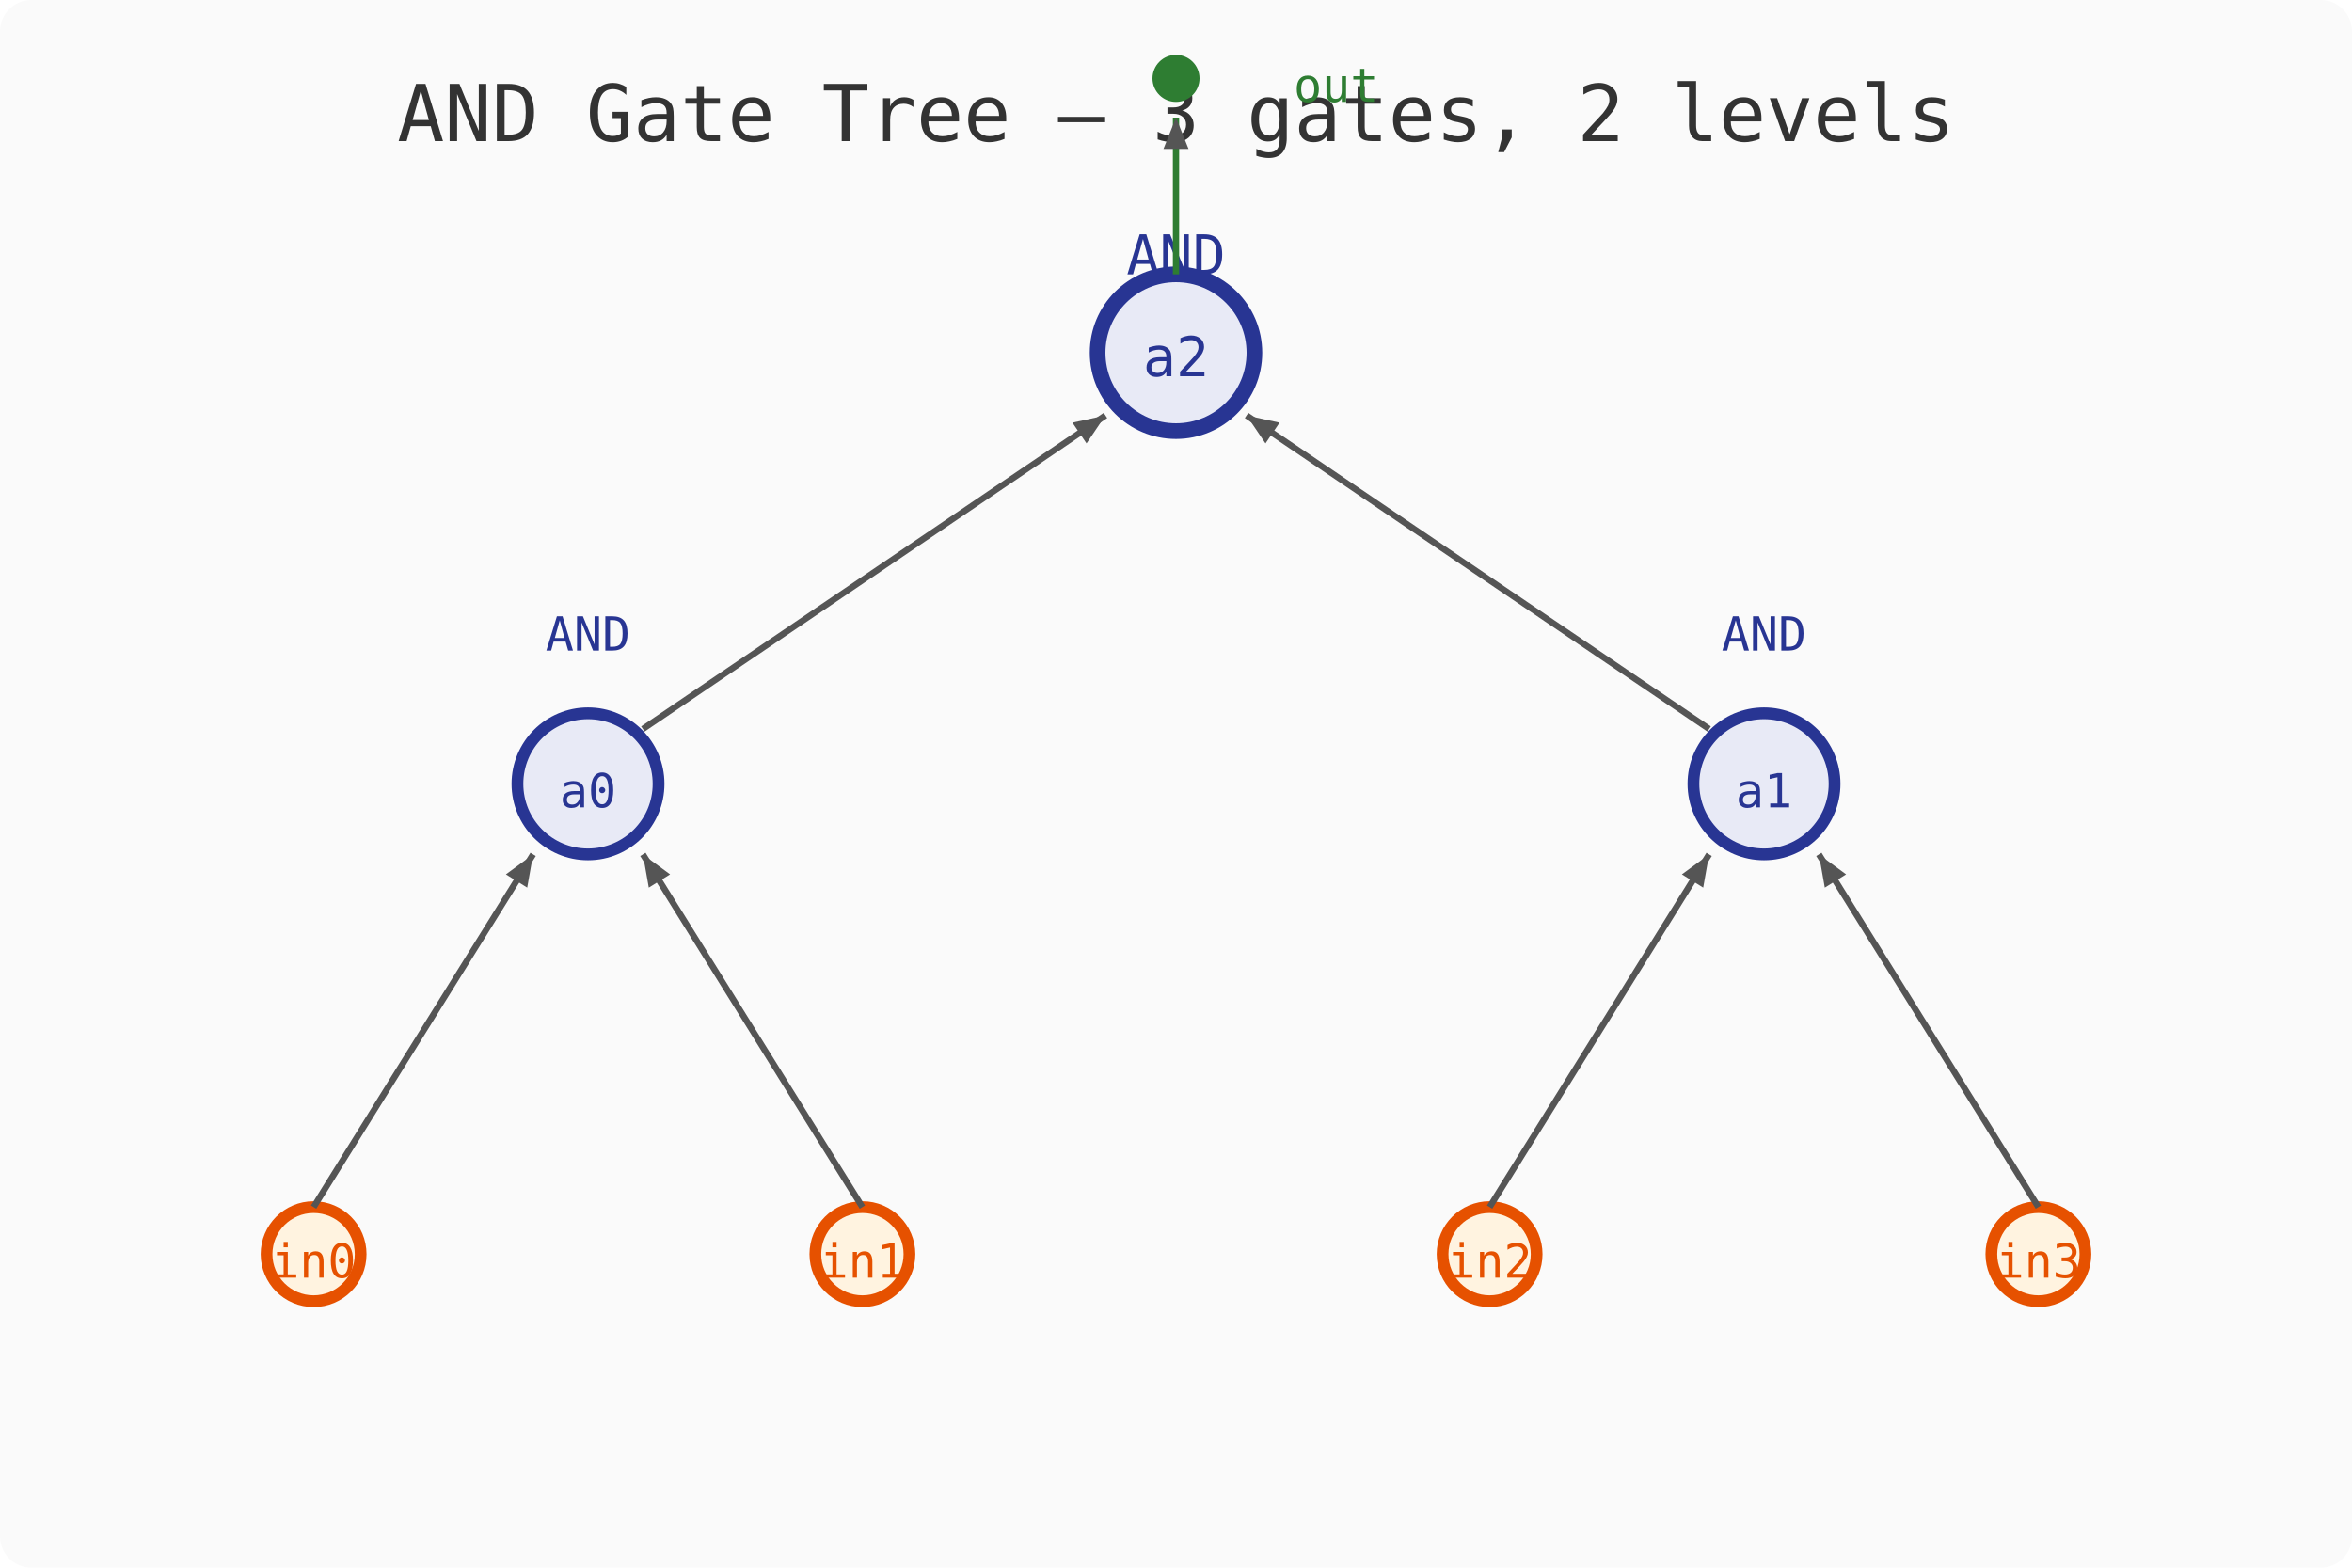
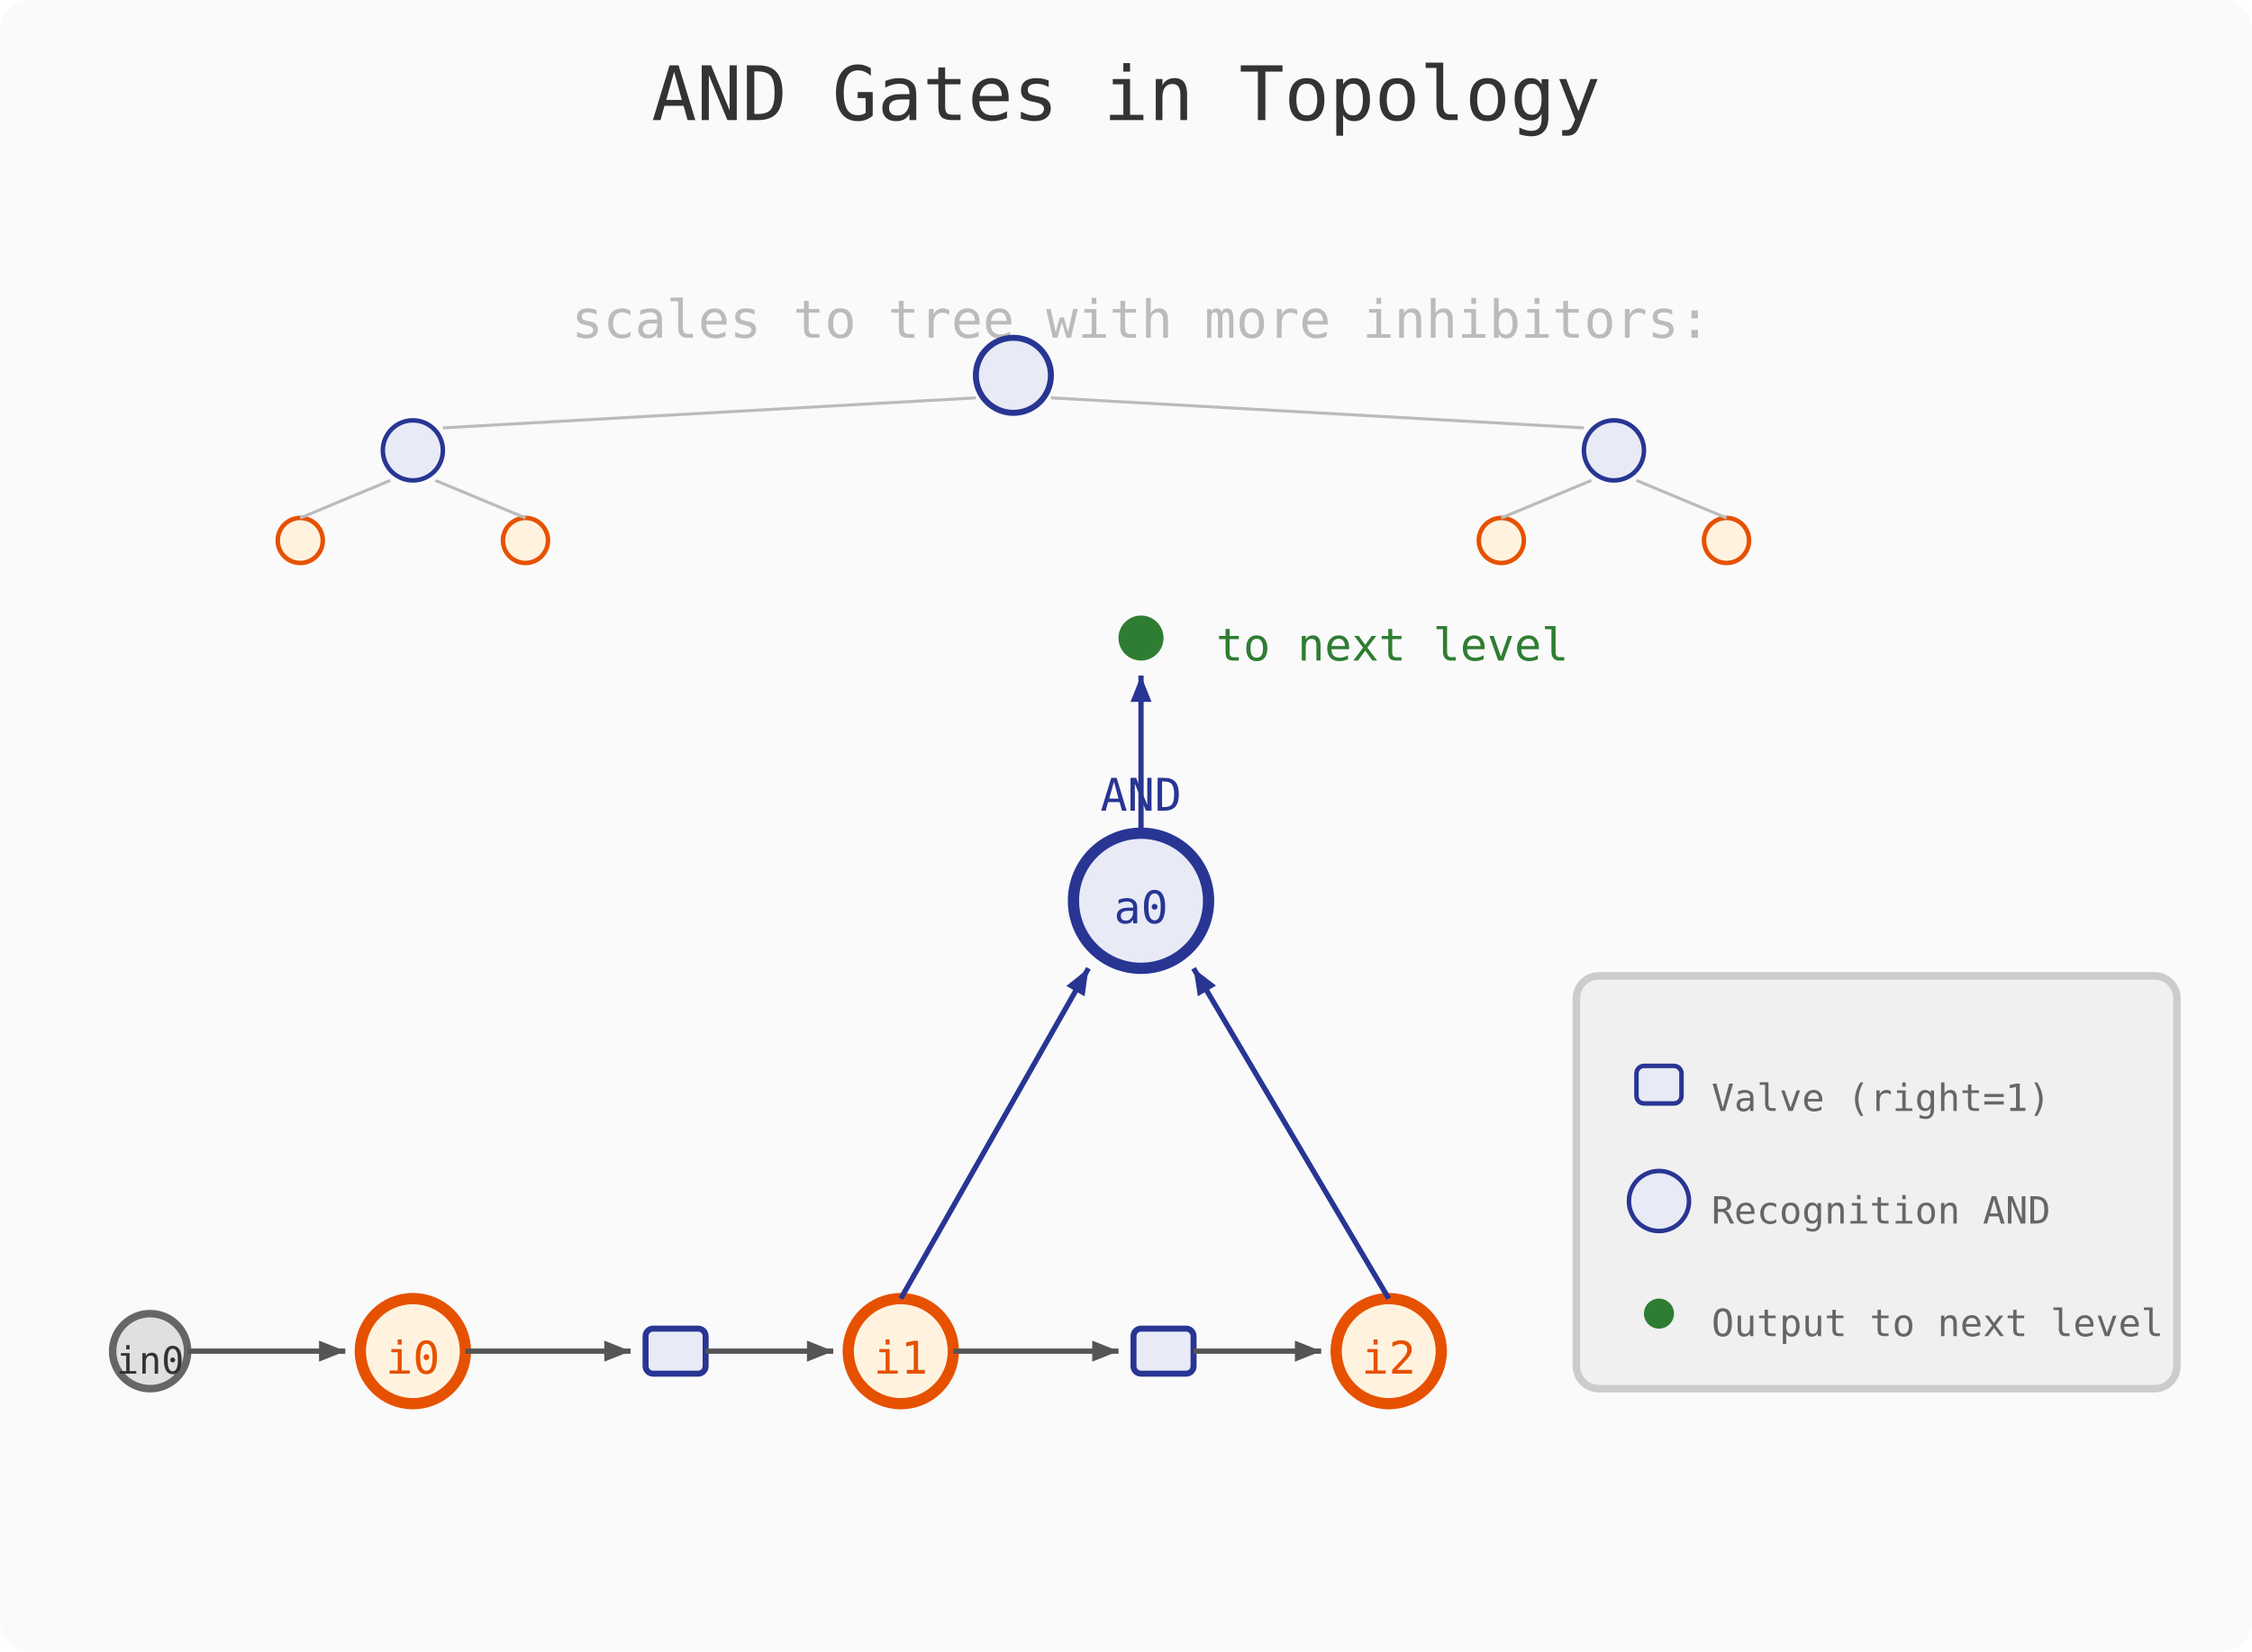
- <svg xmlns="http://www.w3.org/2000/svg" viewBox="0 0 300 200" font-family="monospace" font-size="8">
+ <svg xmlns="http://www.w3.org/2000/svg" viewBox="0 0 300 220" font-family="monospace" font-size="8">
  <defs>
    <marker id="arr" markerWidth="5" markerHeight="4" refX="5" refY="2" orient="auto">
      <path d="M0,0 L5,2 L0,4" fill="#555" />
    </marker>
+     <marker id="arr-i" markerWidth="5" markerHeight="4" refX="5" refY="2" orient="auto">
+       <path d="M0,0 L5,2 L0,4" fill="#283593" />
+     </marker>
  </defs>
-   <rect width="300" height="200" fill="#fafafa" rx="4" />
-   <text x="150" y="18" text-anchor="middle" font-size="10" fill="#333">AND Gate Tree — 3 gates, 2 levels</text>
-   <circle cx="40" cy="160" r="6" fill="#fff3e0" stroke="#e65100" stroke-width="1.5" />
-   <text x="40" y="163" text-anchor="middle" font-size="6" fill="#e65100">in0</text>
-   <circle cx="110" cy="160" r="6" fill="#fff3e0" stroke="#e65100" stroke-width="1.5" />
-   <text x="110" y="163" text-anchor="middle" font-size="6" fill="#e65100">in1</text>
-   <circle cx="190" cy="160" r="6" fill="#fff3e0" stroke="#e65100" stroke-width="1.5" />
-   <text x="190" y="163" text-anchor="middle" font-size="6" fill="#e65100">in2</text>
-   <circle cx="260" cy="160" r="6" fill="#fff3e0" stroke="#e65100" stroke-width="1.5" />
-   <text x="260" y="163" text-anchor="middle" font-size="6" fill="#e65100">in3</text>
-   <circle cx="75" cy="100" r="9" fill="#e8eaf6" stroke="#283593" stroke-width="1.5" />
-   <text x="75" y="103" text-anchor="middle" font-size="6" fill="#283593">a0</text>
-   <text x="75" y="83" text-anchor="middle" font-size="6" fill="#283593">AND</text>
-   <circle cx="225" cy="100" r="9" fill="#e8eaf6" stroke="#283593" stroke-width="1.5" />
-   <text x="225" y="103" text-anchor="middle" font-size="6" fill="#283593">a1</text>
-   <text x="225" y="83" text-anchor="middle" font-size="6" fill="#283593">AND</text>
-   <circle cx="150" cy="45" r="10" fill="#e8eaf6" stroke="#283593" stroke-width="2" />
-   <text x="150" y="48" text-anchor="middle" font-size="7" fill="#283593">a2</text>
-   <text x="150" y="35" text-anchor="middle" font-size="7" fill="#283593">AND</text>
-   <circle cx="150" cy="10" r="3" fill="#2e7d32" />
-   <text x="165" y="13" text-anchor="start" font-size="6" fill="#2e7d32">out</text>
-   <line x1="40" y1="154" x2="68" y2="109" stroke="#555" stroke-width="0.8" marker-end="url(#arr)" />
-   <line x1="110" y1="154" x2="82" y2="109" stroke="#555" stroke-width="0.8" marker-end="url(#arr)" />
-   <line x1="190" y1="154" x2="218" y2="109" stroke="#555" stroke-width="0.8" marker-end="url(#arr)" />
-   <line x1="260" y1="154" x2="232" y2="109" stroke="#555" stroke-width="0.8" marker-end="url(#arr)" />
-   <line x1="82" y1="93" x2="141" y2="53" stroke="#555" stroke-width="0.8" marker-end="url(#arr)" />
-   <line x1="218" y1="93" x2="159" y2="53" stroke="#555" stroke-width="0.8" marker-end="url(#arr)" />
-   <line x1="150" y1="35" x2="150" y2="15" stroke="#2e7d32" stroke-width="0.8" marker-end="url(#arr)" />
+   <rect width="300" height="220" fill="#fafafa" rx="4" />
+   <text x="150" y="16" text-anchor="middle" font-size="10" fill="#333">AND Gates in Topology</text>
+   <circle cx="20" cy="180" r="5" fill="#e0e0e0" stroke="#666" stroke-width="1" />
+   <text x="20" y="183" text-anchor="middle" font-size="5" fill="#333">in0</text>
+   <circle cx="55" cy="180" r="7" fill="#fff3e0" stroke="#e65100" stroke-width="1.5" />
+   <text x="55" y="183" text-anchor="middle" font-size="6" fill="#e65100">i0</text>
+   <rect x="86" y="177" width="8" height="6" fill="#e8eaf6" stroke="#283593" stroke-width="0.8" rx="1" />
+   <circle cx="120" cy="180" r="7" fill="#fff3e0" stroke="#e65100" stroke-width="1.5" />
+   <text x="120" y="183" text-anchor="middle" font-size="6" fill="#e65100">i1</text>
+   <rect x="151" y="177" width="8" height="6" fill="#e8eaf6" stroke="#283593" stroke-width="0.8" rx="1" />
+   <circle cx="185" cy="180" r="7" fill="#fff3e0" stroke="#e65100" stroke-width="1.5" />
+   <text x="185" y="183" text-anchor="middle" font-size="6" fill="#e65100">i2</text>
+   <line x1="25" y1="180" x2="46" y2="180" stroke="#555" stroke-width="0.7" marker-end="url(#arr)" />
+   <line x1="62" y1="180" x2="84" y2="180" stroke="#555" stroke-width="0.7" marker-end="url(#arr)" />
+   <line x1="94" y1="180" x2="111" y2="180" stroke="#555" stroke-width="0.7" marker-end="url(#arr)" />
+   <line x1="127" y1="180" x2="149" y2="180" stroke="#555" stroke-width="0.7" marker-end="url(#arr)" />
+   <line x1="159" y1="180" x2="176" y2="180" stroke="#555" stroke-width="0.7" marker-end="url(#arr)" />
+   <circle cx="152" cy="120" r="9" fill="#e8eaf6" stroke="#283593" stroke-width="1.5" />
+   <text x="152" y="123" text-anchor="middle" font-size="6" fill="#283593">a0</text>
+   <text x="152" y="108" text-anchor="middle" font-size="6" fill="#283593">AND</text>
+   <line x1="120" y1="173" x2="145" y2="129" stroke="#283593" stroke-width="0.7" marker-end="url(#arr-i)" />
+   <line x1="185" y1="173" x2="159" y2="129" stroke="#283593" stroke-width="0.7" marker-end="url(#arr-i)" />
+   <line x1="152" y1="111" x2="152" y2="90" stroke="#283593" stroke-width="0.7" marker-end="url(#arr-i)" />
+   <circle cx="152" cy="85" r="3" fill="#2e7d32" />
+   <text x="162" y="88" text-anchor="start" font-size="6" fill="#2e7d32">to next level</text>
+   <text x="152" y="45" text-anchor="middle" font-size="7" fill="#bbb">scales to tree with more inhibitors:</text>
+   <circle cx="40" cy="72" r="3" fill="#fff3e0" stroke="#e65100" stroke-width="0.6" />
+   <circle cx="70" cy="72" r="3" fill="#fff3e0" stroke="#e65100" stroke-width="0.6" />
+   <circle cx="200" cy="72" r="3" fill="#fff3e0" stroke="#e65100" stroke-width="0.6" />
+   <circle cx="230" cy="72" r="3" fill="#fff3e0" stroke="#e65100" stroke-width="0.6" />
+   <circle cx="55" cy="60" r="4" fill="#e8eaf6" stroke="#283593" stroke-width="0.6" />
+   <circle cx="215" cy="60" r="4" fill="#e8eaf6" stroke="#283593" stroke-width="0.6" />
+   <circle cx="135" cy="50" r="5" fill="#e8eaf6" stroke="#283593" stroke-width="0.8" />
+   <line x1="40" y1="69" x2="52" y2="64" stroke="#bbb" stroke-width="0.4" />
+   <line x1="70" y1="69" x2="58" y2="64" stroke="#bbb" stroke-width="0.4" />
+   <line x1="200" y1="69" x2="212" y2="64" stroke="#bbb" stroke-width="0.4" />
+   <line x1="230" y1="69" x2="218" y2="64" stroke="#bbb" stroke-width="0.4" />
+   <line x1="59" y1="57" x2="130" y2="53" stroke="#bbb" stroke-width="0.4" />
+   <line x1="211" y1="57" x2="140" y2="53" stroke="#bbb" stroke-width="0.4" />
+   <rect x="210" y="130" width="80" height="55" fill="#f0f0f0" rx="3" stroke="#ccc" />
+   <rect x="218" y="142" width="6" height="5" fill="#e8eaf6" stroke="#283593" stroke-width="0.6" rx="1" />
+   <text x="228" y="148" text-anchor="start" font-size="5" fill="#666">Valve (right=1)</text>
+   <circle cx="221" cy="160" r="4" fill="#e8eaf6" stroke="#283593" stroke-width="0.6" />
+   <text x="228" y="163" text-anchor="start" font-size="5" fill="#666">Recognition AND</text>
+   <circle cx="221" cy="175" r="2" fill="#2e7d32" />
+   <text x="228" y="178" text-anchor="start" font-size="5" fill="#666">Output to next level</text>
</svg>
